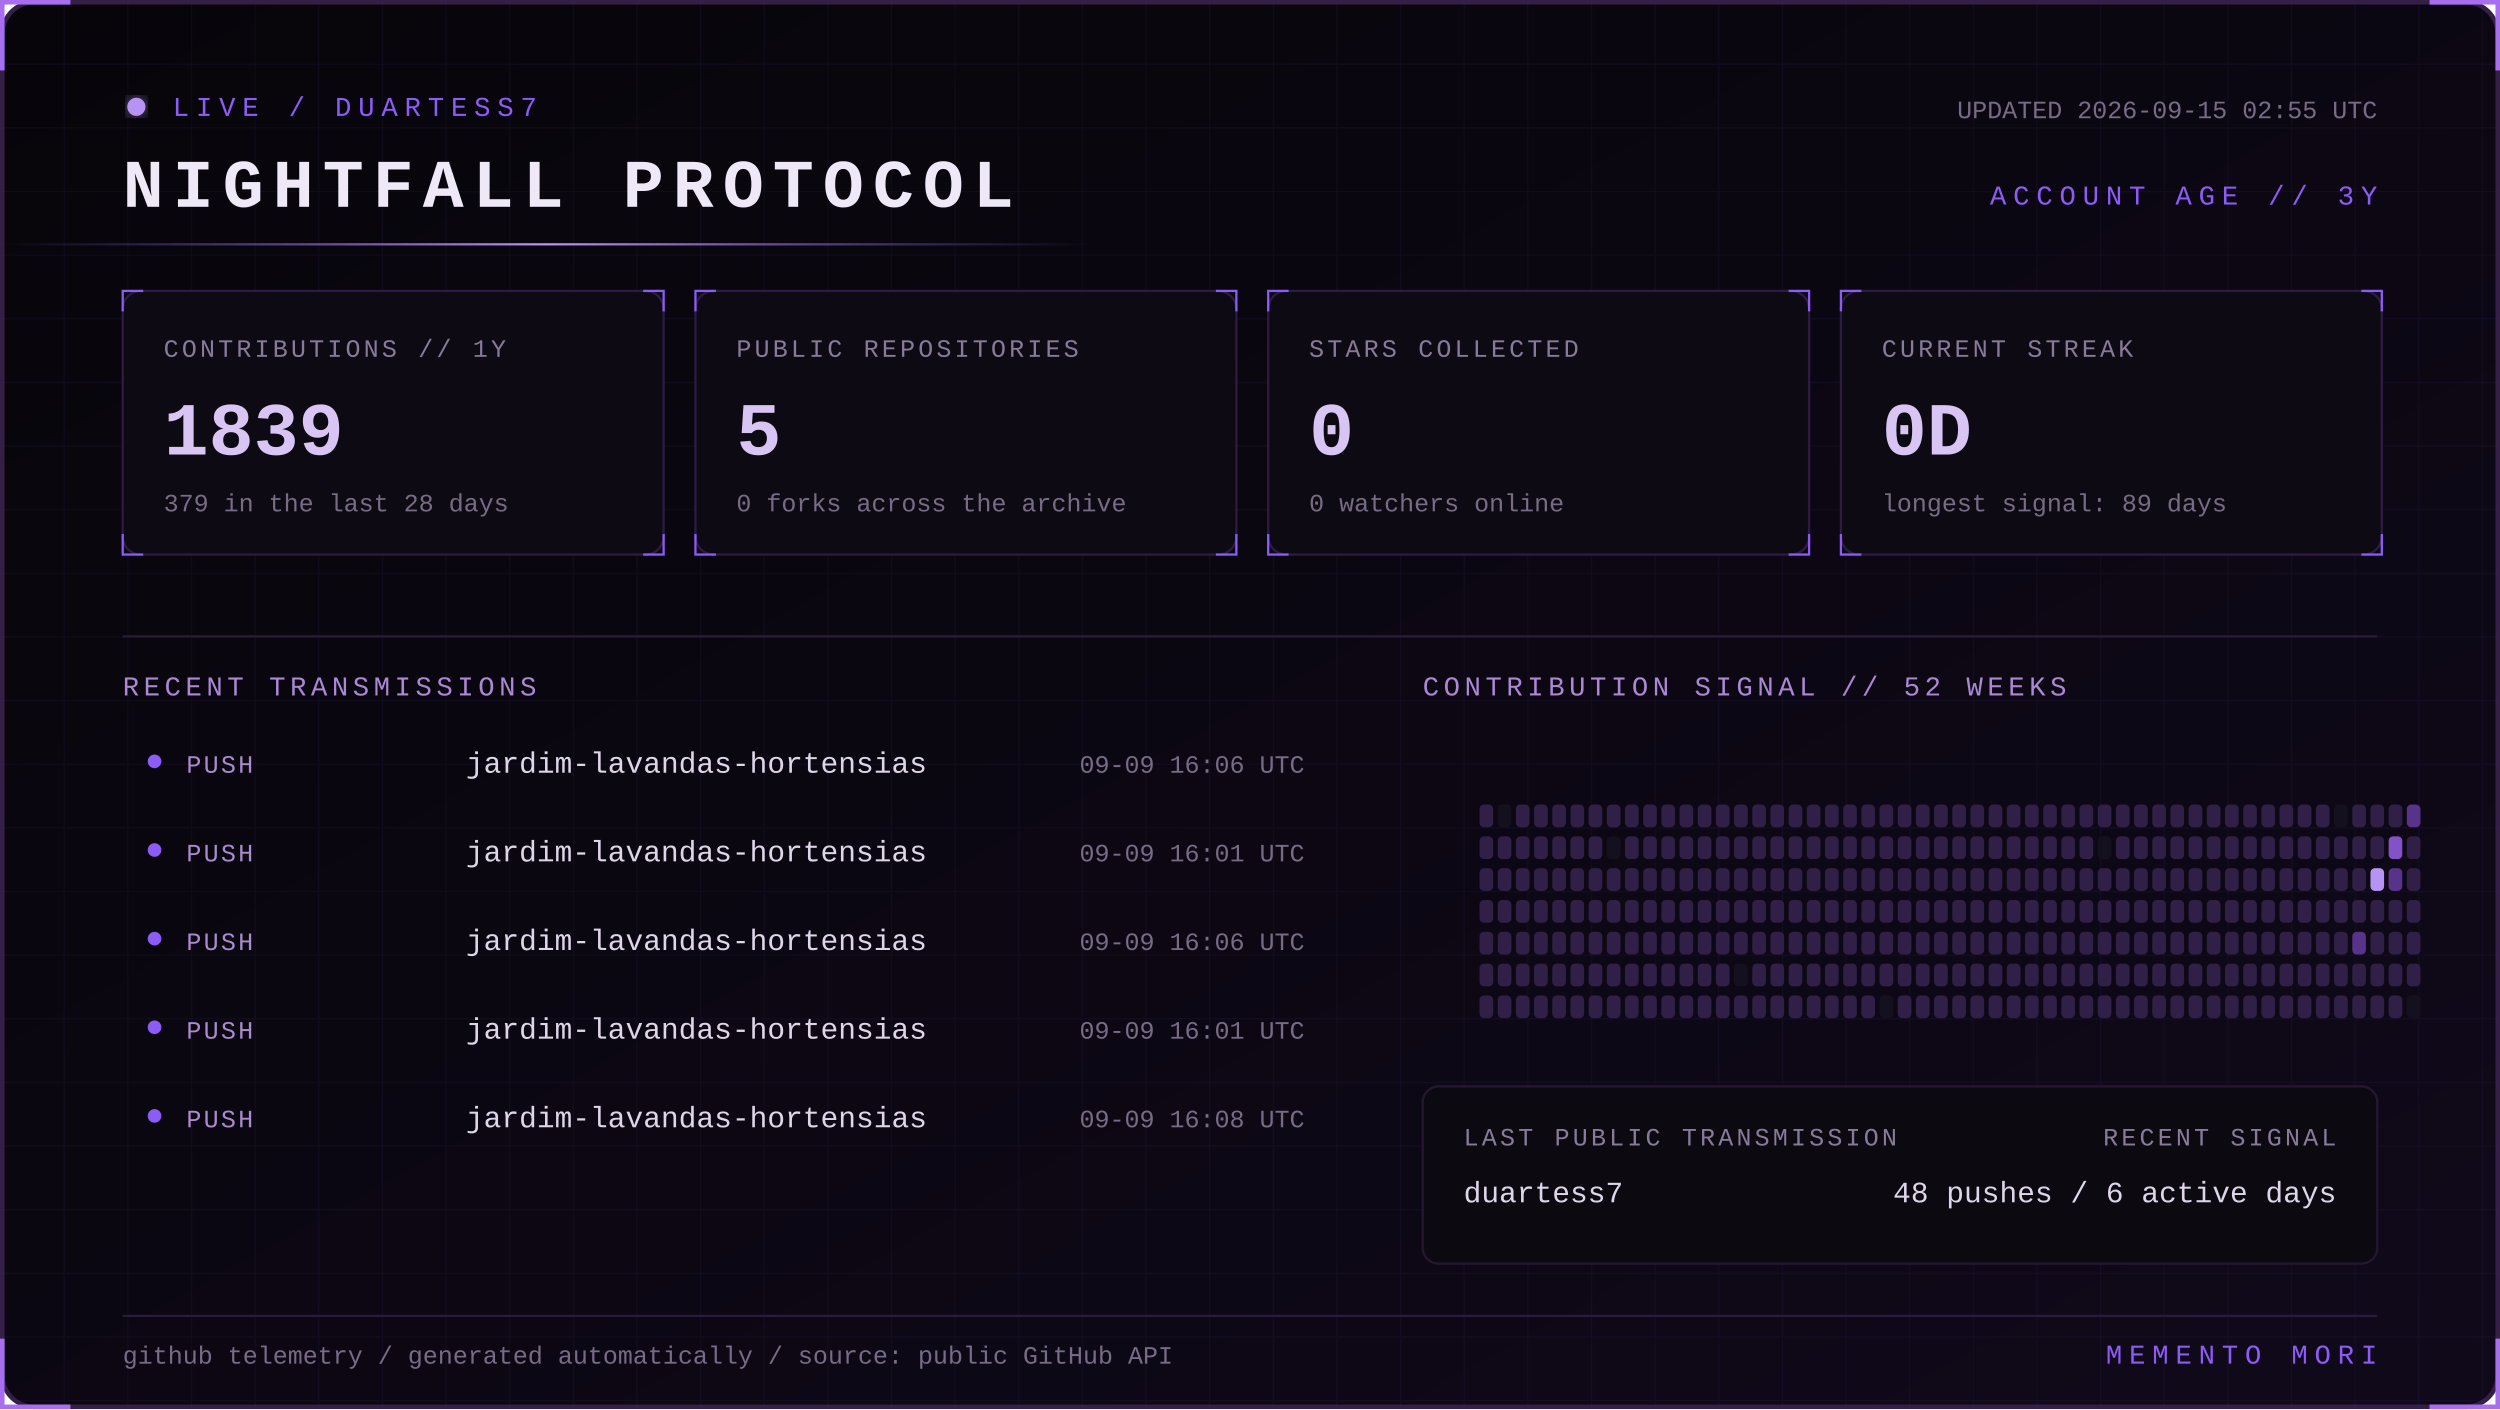
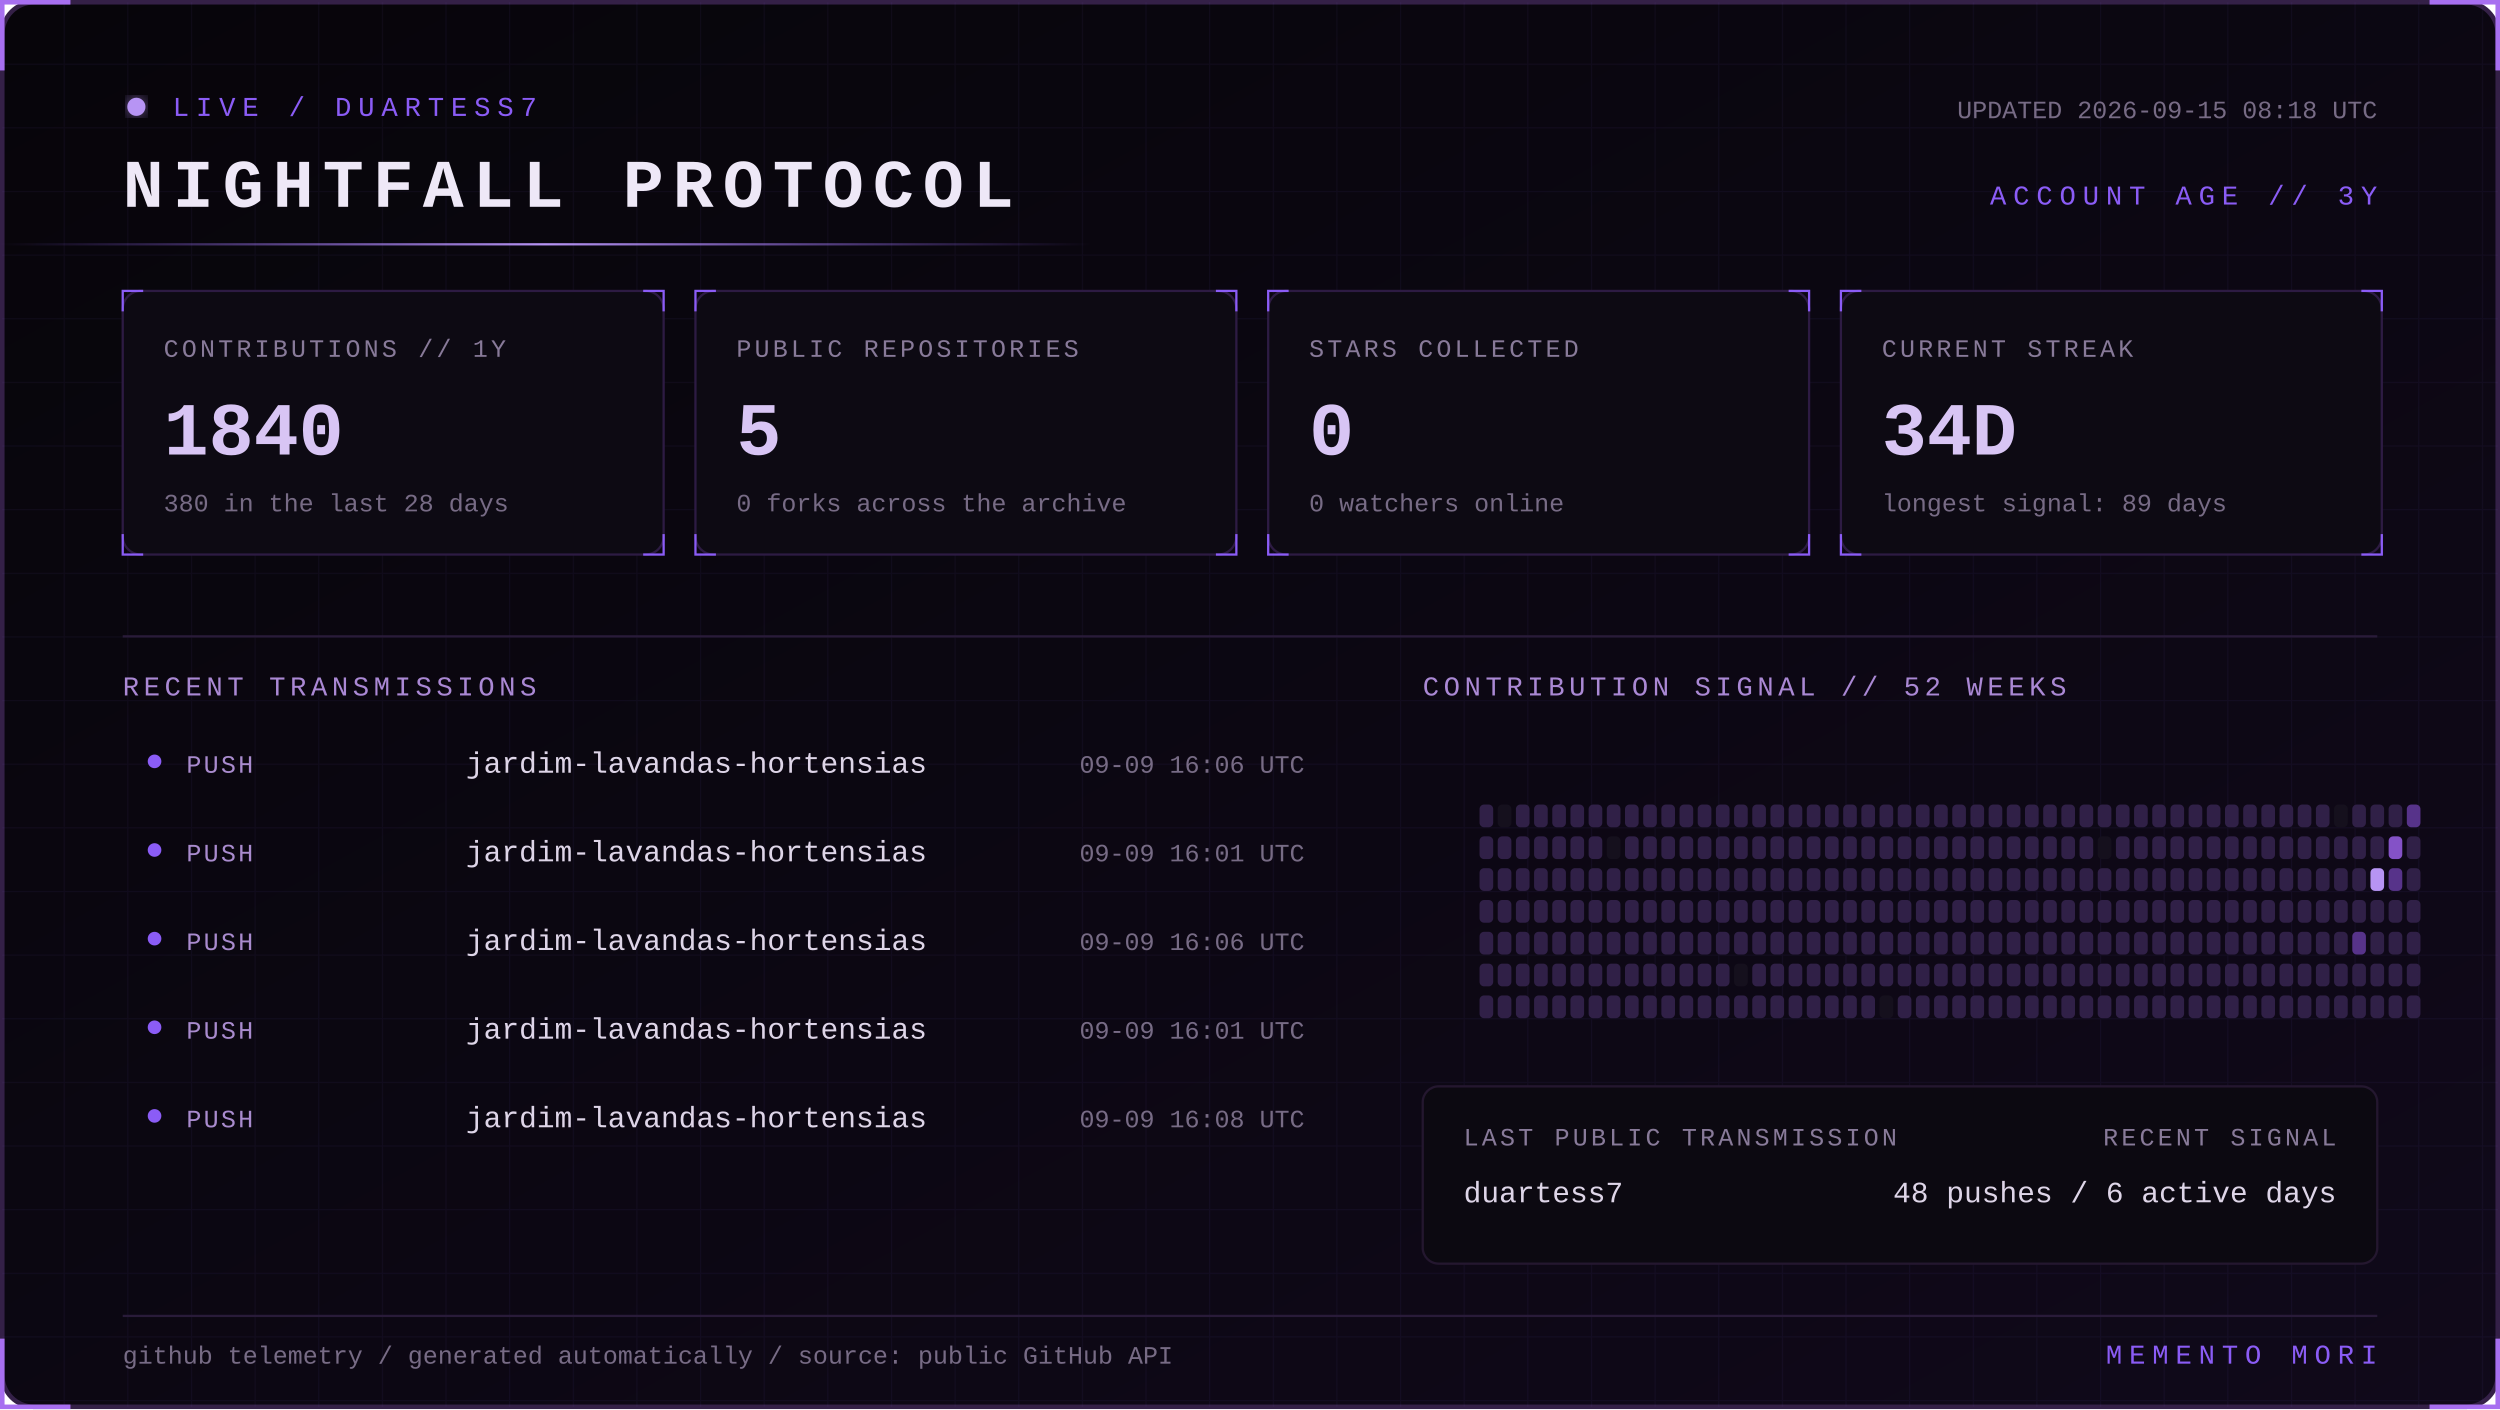
<svg xmlns="http://www.w3.org/2000/svg" width="1100" height="620" viewBox="0 0 1100 620" role="img" aria-labelledby="title desc">
  <defs>
    <linearGradient id="bg" x1="0" y1="0" x2="1" y2="1">
      <stop stop-color="#07050a" />
      <stop offset="1" stop-color="#10091a" />
    </linearGradient>
    <linearGradient id="beam">
      <stop stop-color="#8b5cf6" stop-opacity="0" />
      <stop offset=".5" stop-color="#b794f4" />
      <stop offset="1" stop-color="#8b5cf6" stop-opacity="0" />
    </linearGradient>
    <filter id="glow">
      <feGaussianBlur stdDeviation="4" result="b" />
      <feMerge>
        <feMergeNode in="b" />
        <feMergeNode in="SourceGraphic" />
      </feMerge>
    </filter>
    <pattern id="grid" width="28" height="28" patternUnits="userSpaceOnUse">
      <path d="M28 0H0V28" fill="none" stroke="#8b5cf6" stroke-opacity=".055" />
    </pattern>
    <style>
      text { font-family: Consolas, 'Courier New', monospace; }
      .kicker { fill:#8b5cf6; font-size:12px; letter-spacing:3px; }
      .title { fill:#eee8f7; font-size:30px; font-weight:700; letter-spacing:4px; }
      .label { fill:#887a99; font-size:11px; letter-spacing:1.4px; }
      .value { fill:#d8c5f4; font-size:33px; font-weight:700; }
      .detail,.pct { fill:#776b85; font-size:11px; }
      .section { fill:#aa88d4; font-size:12px; letter-spacing:2px; }
      .lang { fill:#ded5e8; font-size:13px; }
      .event { fill:#a98bce; font-size:11px; letter-spacing:1px; }
      .scan { animation:scan 5s linear infinite; }
      .blink { animation:blink 1.6s step-end infinite; }
      @keyframes scan { from { transform:translateX(-500px) } to { transform:translateX(1100px) } }
      @keyframes blink { 50% { opacity:.25 } }
    </style>
  </defs>
  <rect x="1" y="1" width="1098" height="618" rx="14" fill="url(#bg)" stroke="#342047" stroke-width="2" />
  <rect x="1" y="1" width="1098" height="618" rx="14" fill="url(#grid)" />
  <path d="M31 1H1v30 M1069 1h30v30 M1099 589v30h-30 M31 619H1v-30" stroke="#a76ff0" stroke-width="2" fill="none" />
  <g transform="translate(54 42)">
    <circle cx="6" cy="5" r="4" fill="#b794f4" filter="url(#glow)" class="blink" />
    <text x="22" y="9" class="kicker">LIVE / DUARTESS7</text>
    <text y="49" class="title">NIGHTFALL PROTOCOL</text>
-     <text x="992" y="10" text-anchor="end" class="detail">UPDATED 2026-09-15 02:55 UTC</text>
+     <text x="992" y="10" text-anchor="end" class="detail">UPDATED 2026-09-15 08:18 UTC</text>
    <text x="992" y="48" text-anchor="end" class="kicker">ACCOUNT AGE // 3Y</text>
  </g>
  <rect y="107" width="480" height="1" fill="url(#beam)" class="scan" />
  <g transform="translate(54 128)">
    <rect width="238" height="116" rx="8" fill="#0d0a13" stroke="#2d1b43" />
    <path d="M0 9V0h9 M229 0h9v9 M238 107v9h-9 M9 116H0v-9" stroke="#8b5cf6" fill="none" />
    <text x="18" y="29" class="label">CONTRIBUTIONS // 1Y</text>
-     <text x="18" y="72" class="value">1839</text>
-     <text x="18" y="97" class="detail">379 in the last 28 days</text>
+     <text x="18" y="72" class="value">1840</text>
+     <text x="18" y="97" class="detail">380 in the last 28 days</text>
  </g>
  <g transform="translate(306 128)">
    <rect width="238" height="116" rx="8" fill="#0d0a13" stroke="#2d1b43" />
    <path d="M0 9V0h9 M229 0h9v9 M238 107v9h-9 M9 116H0v-9" stroke="#8b5cf6" fill="none" />
    <text x="18" y="29" class="label">PUBLIC REPOSITORIES</text>
    <text x="18" y="72" class="value">5</text>
    <text x="18" y="97" class="detail">0 forks across the archive</text>
  </g>
  <g transform="translate(558 128)">
    <rect width="238" height="116" rx="8" fill="#0d0a13" stroke="#2d1b43" />
    <path d="M0 9V0h9 M229 0h9v9 M238 107v9h-9 M9 116H0v-9" stroke="#8b5cf6" fill="none" />
    <text x="18" y="29" class="label">STARS COLLECTED</text>
    <text x="18" y="72" class="value">0</text>
    <text x="18" y="97" class="detail">0 watchers online</text>
  </g>
  <g transform="translate(810 128)">
    <rect width="238" height="116" rx="8" fill="#0d0a13" stroke="#2d1b43" />
    <path d="M0 9V0h9 M229 0h9v9 M238 107v9h-9 M9 116H0v-9" stroke="#8b5cf6" fill="none" />
    <text x="18" y="29" class="label">CURRENT STREAK</text>
-     <text x="18" y="72" class="value">0D</text>
+     <text x="18" y="72" class="value">34D</text>
    <text x="18" y="97" class="detail">longest signal: 89 days</text>
  </g>
  <path d="M54 280H1046" stroke="#291b39" />
  <text x="54" y="306" class="section">RECENT TRANSMISSIONS</text>
  <text x="626" y="306" class="section">CONTRIBUTION SIGNAL // 52 WEEKS</text>
  <circle cx="68" cy="335" r="3" fill="#8b5cf6" />
  <text x="82" y="340" class="event">PUSH</text>
  <text x="205" y="340" class="lang">jardim-lavandas-hortensias</text>
  <text x="574" y="340" text-anchor="end" class="pct">09-09 16:06 UTC</text>
  <circle cx="68" cy="374" r="3" fill="#8b5cf6" />
  <text x="82" y="379" class="event">PUSH</text>
  <text x="205" y="379" class="lang">jardim-lavandas-hortensias</text>
  <text x="574" y="379" text-anchor="end" class="pct">09-09 16:01 UTC</text>
  <circle cx="68" cy="413" r="3" fill="#8b5cf6" />
  <text x="82" y="418" class="event">PUSH</text>
  <text x="205" y="418" class="lang">jardim-lavandas-hortensias</text>
  <text x="574" y="418" text-anchor="end" class="pct">09-09 16:06 UTC</text>
  <circle cx="68" cy="452" r="3" fill="#8b5cf6" />
  <text x="82" y="457" class="event">PUSH</text>
  <text x="205" y="457" class="lang">jardim-lavandas-hortensias</text>
  <text x="574" y="457" text-anchor="end" class="pct">09-09 16:01 UTC</text>
  <circle cx="68" cy="491" r="3" fill="#8b5cf6" />
  <text x="82" y="496" class="event">PUSH</text>
  <text x="205" y="496" class="lang">jardim-lavandas-hortensias</text>
  <text x="574" y="496" text-anchor="end" class="pct">09-09 16:08 UTC</text>
  <g>
    <rect x="651" y="354" width="6" height="10" rx="2" fill="#302047" />
    <rect x="651" y="368" width="6" height="10" rx="2" fill="#302047" />
    <rect x="651" y="382" width="6" height="10" rx="2" fill="#302047" />
    <rect x="651" y="396" width="6" height="10" rx="2" fill="#302047" />
    <rect x="651" y="410" width="6" height="10" rx="2" fill="#302047" />
    <rect x="651" y="424" width="6" height="10" rx="2" fill="#302047" />
    <rect x="651" y="438" width="6" height="10" rx="2" fill="#302047" />
    <rect x="659" y="354" width="6" height="10" rx="2" fill="#15101d" />
    <rect x="659" y="368" width="6" height="10" rx="2" fill="#302047" />
    <rect x="659" y="382" width="6" height="10" rx="2" fill="#302047" />
    <rect x="659" y="396" width="6" height="10" rx="2" fill="#302047" />
    <rect x="659" y="410" width="6" height="10" rx="2" fill="#302047" />
    <rect x="659" y="424" width="6" height="10" rx="2" fill="#302047" />
    <rect x="659" y="438" width="6" height="10" rx="2" fill="#302047" />
    <rect x="667" y="354" width="6" height="10" rx="2" fill="#302047" />
    <rect x="667" y="368" width="6" height="10" rx="2" fill="#302047" />
    <rect x="667" y="382" width="6" height="10" rx="2" fill="#302047" />
    <rect x="667" y="396" width="6" height="10" rx="2" fill="#302047" />
    <rect x="667" y="410" width="6" height="10" rx="2" fill="#302047" />
    <rect x="667" y="424" width="6" height="10" rx="2" fill="#302047" />
    <rect x="667" y="438" width="6" height="10" rx="2" fill="#302047" />
    <rect x="675" y="354" width="6" height="10" rx="2" fill="#302047" />
    <rect x="675" y="368" width="6" height="10" rx="2" fill="#302047" />
    <rect x="675" y="382" width="6" height="10" rx="2" fill="#302047" />
    <rect x="675" y="396" width="6" height="10" rx="2" fill="#302047" />
    <rect x="675" y="410" width="6" height="10" rx="2" fill="#302047" />
    <rect x="675" y="424" width="6" height="10" rx="2" fill="#302047" />
    <rect x="675" y="438" width="6" height="10" rx="2" fill="#302047" />
    <rect x="683" y="354" width="6" height="10" rx="2" fill="#302047" />
    <rect x="683" y="368" width="6" height="10" rx="2" fill="#302047" />
    <rect x="683" y="382" width="6" height="10" rx="2" fill="#302047" />
    <rect x="683" y="396" width="6" height="10" rx="2" fill="#302047" />
    <rect x="683" y="410" width="6" height="10" rx="2" fill="#302047" />
    <rect x="683" y="424" width="6" height="10" rx="2" fill="#302047" />
    <rect x="683" y="438" width="6" height="10" rx="2" fill="#302047" />
    <rect x="691" y="354" width="6" height="10" rx="2" fill="#302047" />
    <rect x="691" y="368" width="6" height="10" rx="2" fill="#302047" />
    <rect x="691" y="382" width="6" height="10" rx="2" fill="#302047" />
    <rect x="691" y="396" width="6" height="10" rx="2" fill="#302047" />
    <rect x="691" y="410" width="6" height="10" rx="2" fill="#302047" />
    <rect x="691" y="424" width="6" height="10" rx="2" fill="#302047" />
    <rect x="691" y="438" width="6" height="10" rx="2" fill="#302047" />
    <rect x="699" y="354" width="6" height="10" rx="2" fill="#302047" />
    <rect x="699" y="368" width="6" height="10" rx="2" fill="#302047" />
    <rect x="699" y="382" width="6" height="10" rx="2" fill="#302047" />
    <rect x="699" y="396" width="6" height="10" rx="2" fill="#302047" />
    <rect x="699" y="410" width="6" height="10" rx="2" fill="#302047" />
    <rect x="699" y="424" width="6" height="10" rx="2" fill="#302047" />
    <rect x="699" y="438" width="6" height="10" rx="2" fill="#302047" />
    <rect x="707" y="354" width="6" height="10" rx="2" fill="#302047" />
    <rect x="707" y="368" width="6" height="10" rx="2" fill="#15101d" />
    <rect x="707" y="382" width="6" height="10" rx="2" fill="#302047" />
    <rect x="707" y="396" width="6" height="10" rx="2" fill="#302047" />
    <rect x="707" y="410" width="6" height="10" rx="2" fill="#302047" />
    <rect x="707" y="424" width="6" height="10" rx="2" fill="#302047" />
    <rect x="707" y="438" width="6" height="10" rx="2" fill="#302047" />
    <rect x="715" y="354" width="6" height="10" rx="2" fill="#302047" />
    <rect x="715" y="368" width="6" height="10" rx="2" fill="#302047" />
    <rect x="715" y="382" width="6" height="10" rx="2" fill="#302047" />
    <rect x="715" y="396" width="6" height="10" rx="2" fill="#302047" />
    <rect x="715" y="410" width="6" height="10" rx="2" fill="#302047" />
    <rect x="715" y="424" width="6" height="10" rx="2" fill="#302047" />
    <rect x="715" y="438" width="6" height="10" rx="2" fill="#302047" />
    <rect x="723" y="354" width="6" height="10" rx="2" fill="#302047" />
    <rect x="723" y="368" width="6" height="10" rx="2" fill="#302047" />
    <rect x="723" y="382" width="6" height="10" rx="2" fill="#302047" />
    <rect x="723" y="396" width="6" height="10" rx="2" fill="#302047" />
    <rect x="723" y="410" width="6" height="10" rx="2" fill="#302047" />
    <rect x="723" y="424" width="6" height="10" rx="2" fill="#302047" />
    <rect x="723" y="438" width="6" height="10" rx="2" fill="#302047" />
    <rect x="731" y="354" width="6" height="10" rx="2" fill="#302047" />
    <rect x="731" y="368" width="6" height="10" rx="2" fill="#302047" />
    <rect x="731" y="382" width="6" height="10" rx="2" fill="#302047" />
    <rect x="731" y="396" width="6" height="10" rx="2" fill="#302047" />
    <rect x="731" y="410" width="6" height="10" rx="2" fill="#302047" />
    <rect x="731" y="424" width="6" height="10" rx="2" fill="#302047" />
    <rect x="731" y="438" width="6" height="10" rx="2" fill="#302047" />
    <rect x="739" y="354" width="6" height="10" rx="2" fill="#302047" />
    <rect x="739" y="368" width="6" height="10" rx="2" fill="#302047" />
    <rect x="739" y="382" width="6" height="10" rx="2" fill="#302047" />
    <rect x="739" y="396" width="6" height="10" rx="2" fill="#302047" />
    <rect x="739" y="410" width="6" height="10" rx="2" fill="#302047" />
    <rect x="739" y="424" width="6" height="10" rx="2" fill="#302047" />
    <rect x="739" y="438" width="6" height="10" rx="2" fill="#302047" />
    <rect x="747" y="354" width="6" height="10" rx="2" fill="#302047" />
    <rect x="747" y="368" width="6" height="10" rx="2" fill="#302047" />
    <rect x="747" y="382" width="6" height="10" rx="2" fill="#302047" />
    <rect x="747" y="396" width="6" height="10" rx="2" fill="#302047" />
    <rect x="747" y="410" width="6" height="10" rx="2" fill="#302047" />
    <rect x="747" y="424" width="6" height="10" rx="2" fill="#302047" />
    <rect x="747" y="438" width="6" height="10" rx="2" fill="#302047" />
    <rect x="755" y="354" width="6" height="10" rx="2" fill="#302047" />
    <rect x="755" y="368" width="6" height="10" rx="2" fill="#302047" />
    <rect x="755" y="382" width="6" height="10" rx="2" fill="#302047" />
    <rect x="755" y="396" width="6" height="10" rx="2" fill="#302047" />
    <rect x="755" y="410" width="6" height="10" rx="2" fill="#302047" />
    <rect x="755" y="424" width="6" height="10" rx="2" fill="#302047" />
    <rect x="755" y="438" width="6" height="10" rx="2" fill="#302047" />
    <rect x="763" y="354" width="6" height="10" rx="2" fill="#302047" />
    <rect x="763" y="368" width="6" height="10" rx="2" fill="#302047" />
    <rect x="763" y="382" width="6" height="10" rx="2" fill="#302047" />
    <rect x="763" y="396" width="6" height="10" rx="2" fill="#302047" />
    <rect x="763" y="410" width="6" height="10" rx="2" fill="#302047" />
    <rect x="763" y="424" width="6" height="10" rx="2" fill="#15101d" />
    <rect x="763" y="438" width="6" height="10" rx="2" fill="#302047" />
    <rect x="771" y="354" width="6" height="10" rx="2" fill="#302047" />
    <rect x="771" y="368" width="6" height="10" rx="2" fill="#302047" />
    <rect x="771" y="382" width="6" height="10" rx="2" fill="#302047" />
    <rect x="771" y="396" width="6" height="10" rx="2" fill="#302047" />
    <rect x="771" y="410" width="6" height="10" rx="2" fill="#302047" />
    <rect x="771" y="424" width="6" height="10" rx="2" fill="#302047" />
    <rect x="771" y="438" width="6" height="10" rx="2" fill="#302047" />
    <rect x="779" y="354" width="6" height="10" rx="2" fill="#302047" />
    <rect x="779" y="368" width="6" height="10" rx="2" fill="#302047" />
    <rect x="779" y="382" width="6" height="10" rx="2" fill="#302047" />
    <rect x="779" y="396" width="6" height="10" rx="2" fill="#302047" />
    <rect x="779" y="410" width="6" height="10" rx="2" fill="#302047" />
    <rect x="779" y="424" width="6" height="10" rx="2" fill="#302047" />
    <rect x="779" y="438" width="6" height="10" rx="2" fill="#302047" />
    <rect x="787" y="354" width="6" height="10" rx="2" fill="#302047" />
    <rect x="787" y="368" width="6" height="10" rx="2" fill="#302047" />
    <rect x="787" y="382" width="6" height="10" rx="2" fill="#302047" />
    <rect x="787" y="396" width="6" height="10" rx="2" fill="#302047" />
    <rect x="787" y="410" width="6" height="10" rx="2" fill="#302047" />
    <rect x="787" y="424" width="6" height="10" rx="2" fill="#302047" />
    <rect x="787" y="438" width="6" height="10" rx="2" fill="#302047" />
    <rect x="795" y="354" width="6" height="10" rx="2" fill="#302047" />
    <rect x="795" y="368" width="6" height="10" rx="2" fill="#302047" />
    <rect x="795" y="382" width="6" height="10" rx="2" fill="#302047" />
    <rect x="795" y="396" width="6" height="10" rx="2" fill="#302047" />
    <rect x="795" y="410" width="6" height="10" rx="2" fill="#302047" />
    <rect x="795" y="424" width="6" height="10" rx="2" fill="#302047" />
    <rect x="795" y="438" width="6" height="10" rx="2" fill="#302047" />
    <rect x="803" y="354" width="6" height="10" rx="2" fill="#302047" />
    <rect x="803" y="368" width="6" height="10" rx="2" fill="#302047" />
    <rect x="803" y="382" width="6" height="10" rx="2" fill="#302047" />
    <rect x="803" y="396" width="6" height="10" rx="2" fill="#302047" />
    <rect x="803" y="410" width="6" height="10" rx="2" fill="#302047" />
    <rect x="803" y="424" width="6" height="10" rx="2" fill="#302047" />
    <rect x="803" y="438" width="6" height="10" rx="2" fill="#302047" />
    <rect x="811" y="354" width="6" height="10" rx="2" fill="#302047" />
    <rect x="811" y="368" width="6" height="10" rx="2" fill="#302047" />
    <rect x="811" y="382" width="6" height="10" rx="2" fill="#302047" />
    <rect x="811" y="396" width="6" height="10" rx="2" fill="#302047" />
    <rect x="811" y="410" width="6" height="10" rx="2" fill="#302047" />
    <rect x="811" y="424" width="6" height="10" rx="2" fill="#302047" />
    <rect x="811" y="438" width="6" height="10" rx="2" fill="#302047" />
    <rect x="819" y="354" width="6" height="10" rx="2" fill="#302047" />
    <rect x="819" y="368" width="6" height="10" rx="2" fill="#302047" />
    <rect x="819" y="382" width="6" height="10" rx="2" fill="#302047" />
    <rect x="819" y="396" width="6" height="10" rx="2" fill="#302047" />
    <rect x="819" y="410" width="6" height="10" rx="2" fill="#302047" />
    <rect x="819" y="424" width="6" height="10" rx="2" fill="#302047" />
    <rect x="819" y="438" width="6" height="10" rx="2" fill="#302047" />
    <rect x="827" y="354" width="6" height="10" rx="2" fill="#302047" />
    <rect x="827" y="368" width="6" height="10" rx="2" fill="#302047" />
    <rect x="827" y="382" width="6" height="10" rx="2" fill="#302047" />
    <rect x="827" y="396" width="6" height="10" rx="2" fill="#302047" />
    <rect x="827" y="410" width="6" height="10" rx="2" fill="#302047" />
    <rect x="827" y="424" width="6" height="10" rx="2" fill="#302047" />
    <rect x="827" y="438" width="6" height="10" rx="2" fill="#15101d" />
    <rect x="835" y="354" width="6" height="10" rx="2" fill="#302047" />
    <rect x="835" y="368" width="6" height="10" rx="2" fill="#302047" />
    <rect x="835" y="382" width="6" height="10" rx="2" fill="#302047" />
    <rect x="835" y="396" width="6" height="10" rx="2" fill="#302047" />
    <rect x="835" y="410" width="6" height="10" rx="2" fill="#302047" />
    <rect x="835" y="424" width="6" height="10" rx="2" fill="#302047" />
    <rect x="835" y="438" width="6" height="10" rx="2" fill="#302047" />
    <rect x="843" y="354" width="6" height="10" rx="2" fill="#302047" />
    <rect x="843" y="368" width="6" height="10" rx="2" fill="#302047" />
    <rect x="843" y="382" width="6" height="10" rx="2" fill="#302047" />
    <rect x="843" y="396" width="6" height="10" rx="2" fill="#302047" />
    <rect x="843" y="410" width="6" height="10" rx="2" fill="#302047" />
    <rect x="843" y="424" width="6" height="10" rx="2" fill="#302047" />
    <rect x="843" y="438" width="6" height="10" rx="2" fill="#302047" />
    <rect x="851" y="354" width="6" height="10" rx="2" fill="#302047" />
    <rect x="851" y="368" width="6" height="10" rx="2" fill="#302047" />
    <rect x="851" y="382" width="6" height="10" rx="2" fill="#302047" />
    <rect x="851" y="396" width="6" height="10" rx="2" fill="#302047" />
    <rect x="851" y="410" width="6" height="10" rx="2" fill="#302047" />
    <rect x="851" y="424" width="6" height="10" rx="2" fill="#302047" />
    <rect x="851" y="438" width="6" height="10" rx="2" fill="#302047" />
    <rect x="859" y="354" width="6" height="10" rx="2" fill="#302047" />
    <rect x="859" y="368" width="6" height="10" rx="2" fill="#302047" />
    <rect x="859" y="382" width="6" height="10" rx="2" fill="#302047" />
    <rect x="859" y="396" width="6" height="10" rx="2" fill="#302047" />
    <rect x="859" y="410" width="6" height="10" rx="2" fill="#302047" />
    <rect x="859" y="424" width="6" height="10" rx="2" fill="#302047" />
    <rect x="859" y="438" width="6" height="10" rx="2" fill="#302047" />
    <rect x="867" y="354" width="6" height="10" rx="2" fill="#302047" />
    <rect x="867" y="368" width="6" height="10" rx="2" fill="#302047" />
    <rect x="867" y="382" width="6" height="10" rx="2" fill="#302047" />
    <rect x="867" y="396" width="6" height="10" rx="2" fill="#302047" />
    <rect x="867" y="410" width="6" height="10" rx="2" fill="#302047" />
    <rect x="867" y="424" width="6" height="10" rx="2" fill="#302047" />
    <rect x="867" y="438" width="6" height="10" rx="2" fill="#302047" />
    <rect x="875" y="354" width="6" height="10" rx="2" fill="#302047" />
    <rect x="875" y="368" width="6" height="10" rx="2" fill="#302047" />
    <rect x="875" y="382" width="6" height="10" rx="2" fill="#302047" />
    <rect x="875" y="396" width="6" height="10" rx="2" fill="#302047" />
    <rect x="875" y="410" width="6" height="10" rx="2" fill="#302047" />
    <rect x="875" y="424" width="6" height="10" rx="2" fill="#302047" />
    <rect x="875" y="438" width="6" height="10" rx="2" fill="#302047" />
    <rect x="883" y="354" width="6" height="10" rx="2" fill="#302047" />
    <rect x="883" y="368" width="6" height="10" rx="2" fill="#302047" />
    <rect x="883" y="382" width="6" height="10" rx="2" fill="#302047" />
    <rect x="883" y="396" width="6" height="10" rx="2" fill="#302047" />
    <rect x="883" y="410" width="6" height="10" rx="2" fill="#302047" />
    <rect x="883" y="424" width="6" height="10" rx="2" fill="#302047" />
    <rect x="883" y="438" width="6" height="10" rx="2" fill="#302047" />
    <rect x="891" y="354" width="6" height="10" rx="2" fill="#302047" />
    <rect x="891" y="368" width="6" height="10" rx="2" fill="#302047" />
    <rect x="891" y="382" width="6" height="10" rx="2" fill="#302047" />
    <rect x="891" y="396" width="6" height="10" rx="2" fill="#302047" />
    <rect x="891" y="410" width="6" height="10" rx="2" fill="#302047" />
    <rect x="891" y="424" width="6" height="10" rx="2" fill="#302047" />
    <rect x="891" y="438" width="6" height="10" rx="2" fill="#302047" />
    <rect x="899" y="354" width="6" height="10" rx="2" fill="#302047" />
    <rect x="899" y="368" width="6" height="10" rx="2" fill="#302047" />
    <rect x="899" y="382" width="6" height="10" rx="2" fill="#302047" />
    <rect x="899" y="396" width="6" height="10" rx="2" fill="#302047" />
    <rect x="899" y="410" width="6" height="10" rx="2" fill="#302047" />
    <rect x="899" y="424" width="6" height="10" rx="2" fill="#302047" />
    <rect x="899" y="438" width="6" height="10" rx="2" fill="#302047" />
    <rect x="907" y="354" width="6" height="10" rx="2" fill="#302047" />
    <rect x="907" y="368" width="6" height="10" rx="2" fill="#302047" />
    <rect x="907" y="382" width="6" height="10" rx="2" fill="#302047" />
    <rect x="907" y="396" width="6" height="10" rx="2" fill="#302047" />
    <rect x="907" y="410" width="6" height="10" rx="2" fill="#302047" />
    <rect x="907" y="424" width="6" height="10" rx="2" fill="#302047" />
    <rect x="907" y="438" width="6" height="10" rx="2" fill="#302047" />
    <rect x="915" y="354" width="6" height="10" rx="2" fill="#302047" />
    <rect x="915" y="368" width="6" height="10" rx="2" fill="#302047" />
    <rect x="915" y="382" width="6" height="10" rx="2" fill="#302047" />
    <rect x="915" y="396" width="6" height="10" rx="2" fill="#302047" />
    <rect x="915" y="410" width="6" height="10" rx="2" fill="#302047" />
    <rect x="915" y="424" width="6" height="10" rx="2" fill="#302047" />
    <rect x="915" y="438" width="6" height="10" rx="2" fill="#302047" />
    <rect x="923" y="354" width="6" height="10" rx="2" fill="#302047" />
    <rect x="923" y="368" width="6" height="10" rx="2" fill="#15101d" />
    <rect x="923" y="382" width="6" height="10" rx="2" fill="#302047" />
    <rect x="923" y="396" width="6" height="10" rx="2" fill="#302047" />
    <rect x="923" y="410" width="6" height="10" rx="2" fill="#302047" />
    <rect x="923" y="424" width="6" height="10" rx="2" fill="#302047" />
    <rect x="923" y="438" width="6" height="10" rx="2" fill="#302047" />
    <rect x="931" y="354" width="6" height="10" rx="2" fill="#302047" />
    <rect x="931" y="368" width="6" height="10" rx="2" fill="#302047" />
    <rect x="931" y="382" width="6" height="10" rx="2" fill="#302047" />
    <rect x="931" y="396" width="6" height="10" rx="2" fill="#302047" />
    <rect x="931" y="410" width="6" height="10" rx="2" fill="#302047" />
    <rect x="931" y="424" width="6" height="10" rx="2" fill="#302047" />
    <rect x="931" y="438" width="6" height="10" rx="2" fill="#302047" />
    <rect x="939" y="354" width="6" height="10" rx="2" fill="#302047" />
    <rect x="939" y="368" width="6" height="10" rx="2" fill="#302047" />
    <rect x="939" y="382" width="6" height="10" rx="2" fill="#302047" />
    <rect x="939" y="396" width="6" height="10" rx="2" fill="#302047" />
    <rect x="939" y="410" width="6" height="10" rx="2" fill="#302047" />
    <rect x="939" y="424" width="6" height="10" rx="2" fill="#302047" />
    <rect x="939" y="438" width="6" height="10" rx="2" fill="#302047" />
    <rect x="947" y="354" width="6" height="10" rx="2" fill="#302047" />
    <rect x="947" y="368" width="6" height="10" rx="2" fill="#302047" />
    <rect x="947" y="382" width="6" height="10" rx="2" fill="#302047" />
    <rect x="947" y="396" width="6" height="10" rx="2" fill="#302047" />
    <rect x="947" y="410" width="6" height="10" rx="2" fill="#302047" />
    <rect x="947" y="424" width="6" height="10" rx="2" fill="#302047" />
    <rect x="947" y="438" width="6" height="10" rx="2" fill="#302047" />
    <rect x="955" y="354" width="6" height="10" rx="2" fill="#302047" />
    <rect x="955" y="368" width="6" height="10" rx="2" fill="#302047" />
    <rect x="955" y="382" width="6" height="10" rx="2" fill="#302047" />
    <rect x="955" y="396" width="6" height="10" rx="2" fill="#302047" />
    <rect x="955" y="410" width="6" height="10" rx="2" fill="#302047" />
    <rect x="955" y="424" width="6" height="10" rx="2" fill="#302047" />
    <rect x="955" y="438" width="6" height="10" rx="2" fill="#302047" />
    <rect x="963" y="354" width="6" height="10" rx="2" fill="#302047" />
    <rect x="963" y="368" width="6" height="10" rx="2" fill="#302047" />
    <rect x="963" y="382" width="6" height="10" rx="2" fill="#302047" />
    <rect x="963" y="396" width="6" height="10" rx="2" fill="#302047" />
    <rect x="963" y="410" width="6" height="10" rx="2" fill="#302047" />
    <rect x="963" y="424" width="6" height="10" rx="2" fill="#302047" />
    <rect x="963" y="438" width="6" height="10" rx="2" fill="#302047" />
    <rect x="971" y="354" width="6" height="10" rx="2" fill="#302047" />
    <rect x="971" y="368" width="6" height="10" rx="2" fill="#302047" />
    <rect x="971" y="382" width="6" height="10" rx="2" fill="#302047" />
    <rect x="971" y="396" width="6" height="10" rx="2" fill="#302047" />
    <rect x="971" y="410" width="6" height="10" rx="2" fill="#302047" />
    <rect x="971" y="424" width="6" height="10" rx="2" fill="#302047" />
    <rect x="971" y="438" width="6" height="10" rx="2" fill="#302047" />
    <rect x="979" y="354" width="6" height="10" rx="2" fill="#302047" />
    <rect x="979" y="368" width="6" height="10" rx="2" fill="#302047" />
    <rect x="979" y="382" width="6" height="10" rx="2" fill="#302047" />
    <rect x="979" y="396" width="6" height="10" rx="2" fill="#302047" />
    <rect x="979" y="410" width="6" height="10" rx="2" fill="#302047" />
    <rect x="979" y="424" width="6" height="10" rx="2" fill="#302047" />
    <rect x="979" y="438" width="6" height="10" rx="2" fill="#302047" />
    <rect x="987" y="354" width="6" height="10" rx="2" fill="#302047" />
    <rect x="987" y="368" width="6" height="10" rx="2" fill="#302047" />
    <rect x="987" y="382" width="6" height="10" rx="2" fill="#302047" />
    <rect x="987" y="396" width="6" height="10" rx="2" fill="#302047" />
    <rect x="987" y="410" width="6" height="10" rx="2" fill="#302047" />
    <rect x="987" y="424" width="6" height="10" rx="2" fill="#302047" />
    <rect x="987" y="438" width="6" height="10" rx="2" fill="#302047" />
    <rect x="995" y="354" width="6" height="10" rx="2" fill="#302047" />
    <rect x="995" y="368" width="6" height="10" rx="2" fill="#302047" />
    <rect x="995" y="382" width="6" height="10" rx="2" fill="#302047" />
    <rect x="995" y="396" width="6" height="10" rx="2" fill="#302047" />
    <rect x="995" y="410" width="6" height="10" rx="2" fill="#302047" />
    <rect x="995" y="424" width="6" height="10" rx="2" fill="#302047" />
    <rect x="995" y="438" width="6" height="10" rx="2" fill="#302047" />
    <rect x="1003" y="354" width="6" height="10" rx="2" fill="#302047" />
    <rect x="1003" y="368" width="6" height="10" rx="2" fill="#302047" />
    <rect x="1003" y="382" width="6" height="10" rx="2" fill="#302047" />
    <rect x="1003" y="396" width="6" height="10" rx="2" fill="#302047" />
    <rect x="1003" y="410" width="6" height="10" rx="2" fill="#302047" />
    <rect x="1003" y="424" width="6" height="10" rx="2" fill="#302047" />
    <rect x="1003" y="438" width="6" height="10" rx="2" fill="#302047" />
    <rect x="1011" y="354" width="6" height="10" rx="2" fill="#302047" />
    <rect x="1011" y="368" width="6" height="10" rx="2" fill="#302047" />
    <rect x="1011" y="382" width="6" height="10" rx="2" fill="#302047" />
    <rect x="1011" y="396" width="6" height="10" rx="2" fill="#302047" />
    <rect x="1011" y="410" width="6" height="10" rx="2" fill="#302047" />
    <rect x="1011" y="424" width="6" height="10" rx="2" fill="#302047" />
    <rect x="1011" y="438" width="6" height="10" rx="2" fill="#302047" />
    <rect x="1019" y="354" width="6" height="10" rx="2" fill="#302047" />
    <rect x="1019" y="368" width="6" height="10" rx="2" fill="#302047" />
    <rect x="1019" y="382" width="6" height="10" rx="2" fill="#302047" />
    <rect x="1019" y="396" width="6" height="10" rx="2" fill="#302047" />
    <rect x="1019" y="410" width="6" height="10" rx="2" fill="#302047" />
    <rect x="1019" y="424" width="6" height="10" rx="2" fill="#302047" />
    <rect x="1019" y="438" width="6" height="10" rx="2" fill="#302047" />
    <rect x="1027" y="354" width="6" height="10" rx="2" fill="#15101d" />
    <rect x="1027" y="368" width="6" height="10" rx="2" fill="#302047" />
    <rect x="1027" y="382" width="6" height="10" rx="2" fill="#302047" />
    <rect x="1027" y="396" width="6" height="10" rx="2" fill="#302047" />
    <rect x="1027" y="410" width="6" height="10" rx="2" fill="#302047" />
    <rect x="1027" y="424" width="6" height="10" rx="2" fill="#302047" />
    <rect x="1027" y="438" width="6" height="10" rx="2" fill="#302047" />
    <rect x="1035" y="354" width="6" height="10" rx="2" fill="#302047" />
    <rect x="1035" y="368" width="6" height="10" rx="2" fill="#302047" />
    <rect x="1035" y="382" width="6" height="10" rx="2" fill="#302047" />
    <rect x="1035" y="396" width="6" height="10" rx="2" fill="#302047" />
    <rect x="1035" y="410" width="6" height="10" rx="2" fill="#57338a" />
    <rect x="1035" y="424" width="6" height="10" rx="2" fill="#302047" />
    <rect x="1035" y="438" width="6" height="10" rx="2" fill="#302047" />
    <rect x="1043" y="354" width="6" height="10" rx="2" fill="#302047" />
    <rect x="1043" y="368" width="6" height="10" rx="2" fill="#302047" />
    <rect x="1043" y="382" width="6" height="10" rx="2" fill="#b794f4" />
    <rect x="1043" y="396" width="6" height="10" rx="2" fill="#302047" />
    <rect x="1043" y="410" width="6" height="10" rx="2" fill="#302047" />
    <rect x="1043" y="424" width="6" height="10" rx="2" fill="#302047" />
    <rect x="1043" y="438" width="6" height="10" rx="2" fill="#302047" />
    <rect x="1051" y="354" width="6" height="10" rx="2" fill="#302047" />
    <rect x="1051" y="368" width="6" height="10" rx="2" fill="#8452c7" />
    <rect x="1051" y="382" width="6" height="10" rx="2" fill="#57338a" />
    <rect x="1051" y="396" width="6" height="10" rx="2" fill="#302047" />
    <rect x="1051" y="410" width="6" height="10" rx="2" fill="#302047" />
    <rect x="1051" y="424" width="6" height="10" rx="2" fill="#302047" />
    <rect x="1051" y="438" width="6" height="10" rx="2" fill="#302047" />
    <rect x="1059" y="354" width="6" height="10" rx="2" fill="#57338a" />
    <rect x="1059" y="368" width="6" height="10" rx="2" fill="#302047" />
    <rect x="1059" y="382" width="6" height="10" rx="2" fill="#302047" />
    <rect x="1059" y="396" width="6" height="10" rx="2" fill="#302047" />
    <rect x="1059" y="410" width="6" height="10" rx="2" fill="#302047" />
    <rect x="1059" y="424" width="6" height="10" rx="2" fill="#302047" />
-     <rect x="1059" y="438" width="6" height="10" rx="2" fill="#15101d" />
+     <rect x="1059" y="438" width="6" height="10" rx="2" fill="#302047" />
  </g>
  <g transform="translate(626 478)">
    <rect width="420" height="78" rx="7" fill="#0c0911" stroke="#24172f" />
    <text x="18" y="26" class="label">LAST PUBLIC TRANSMISSION</text>
    <text x="18" y="51" class="lang">duartess7</text>
    <text x="402" y="26" text-anchor="end" class="label">RECENT SIGNAL</text>
    <text x="402" y="51" text-anchor="end" class="lang">48 pushes / 6 active days</text>
  </g>
  <path d="M54 579H1046" stroke="#291b39" />
  <text x="54" y="600" class="detail">github telemetry / generated automatically / source: public GitHub API</text>
  <text x="1046" y="600" text-anchor="end" class="kicker">MEMENTO MORI</text>
</svg>
